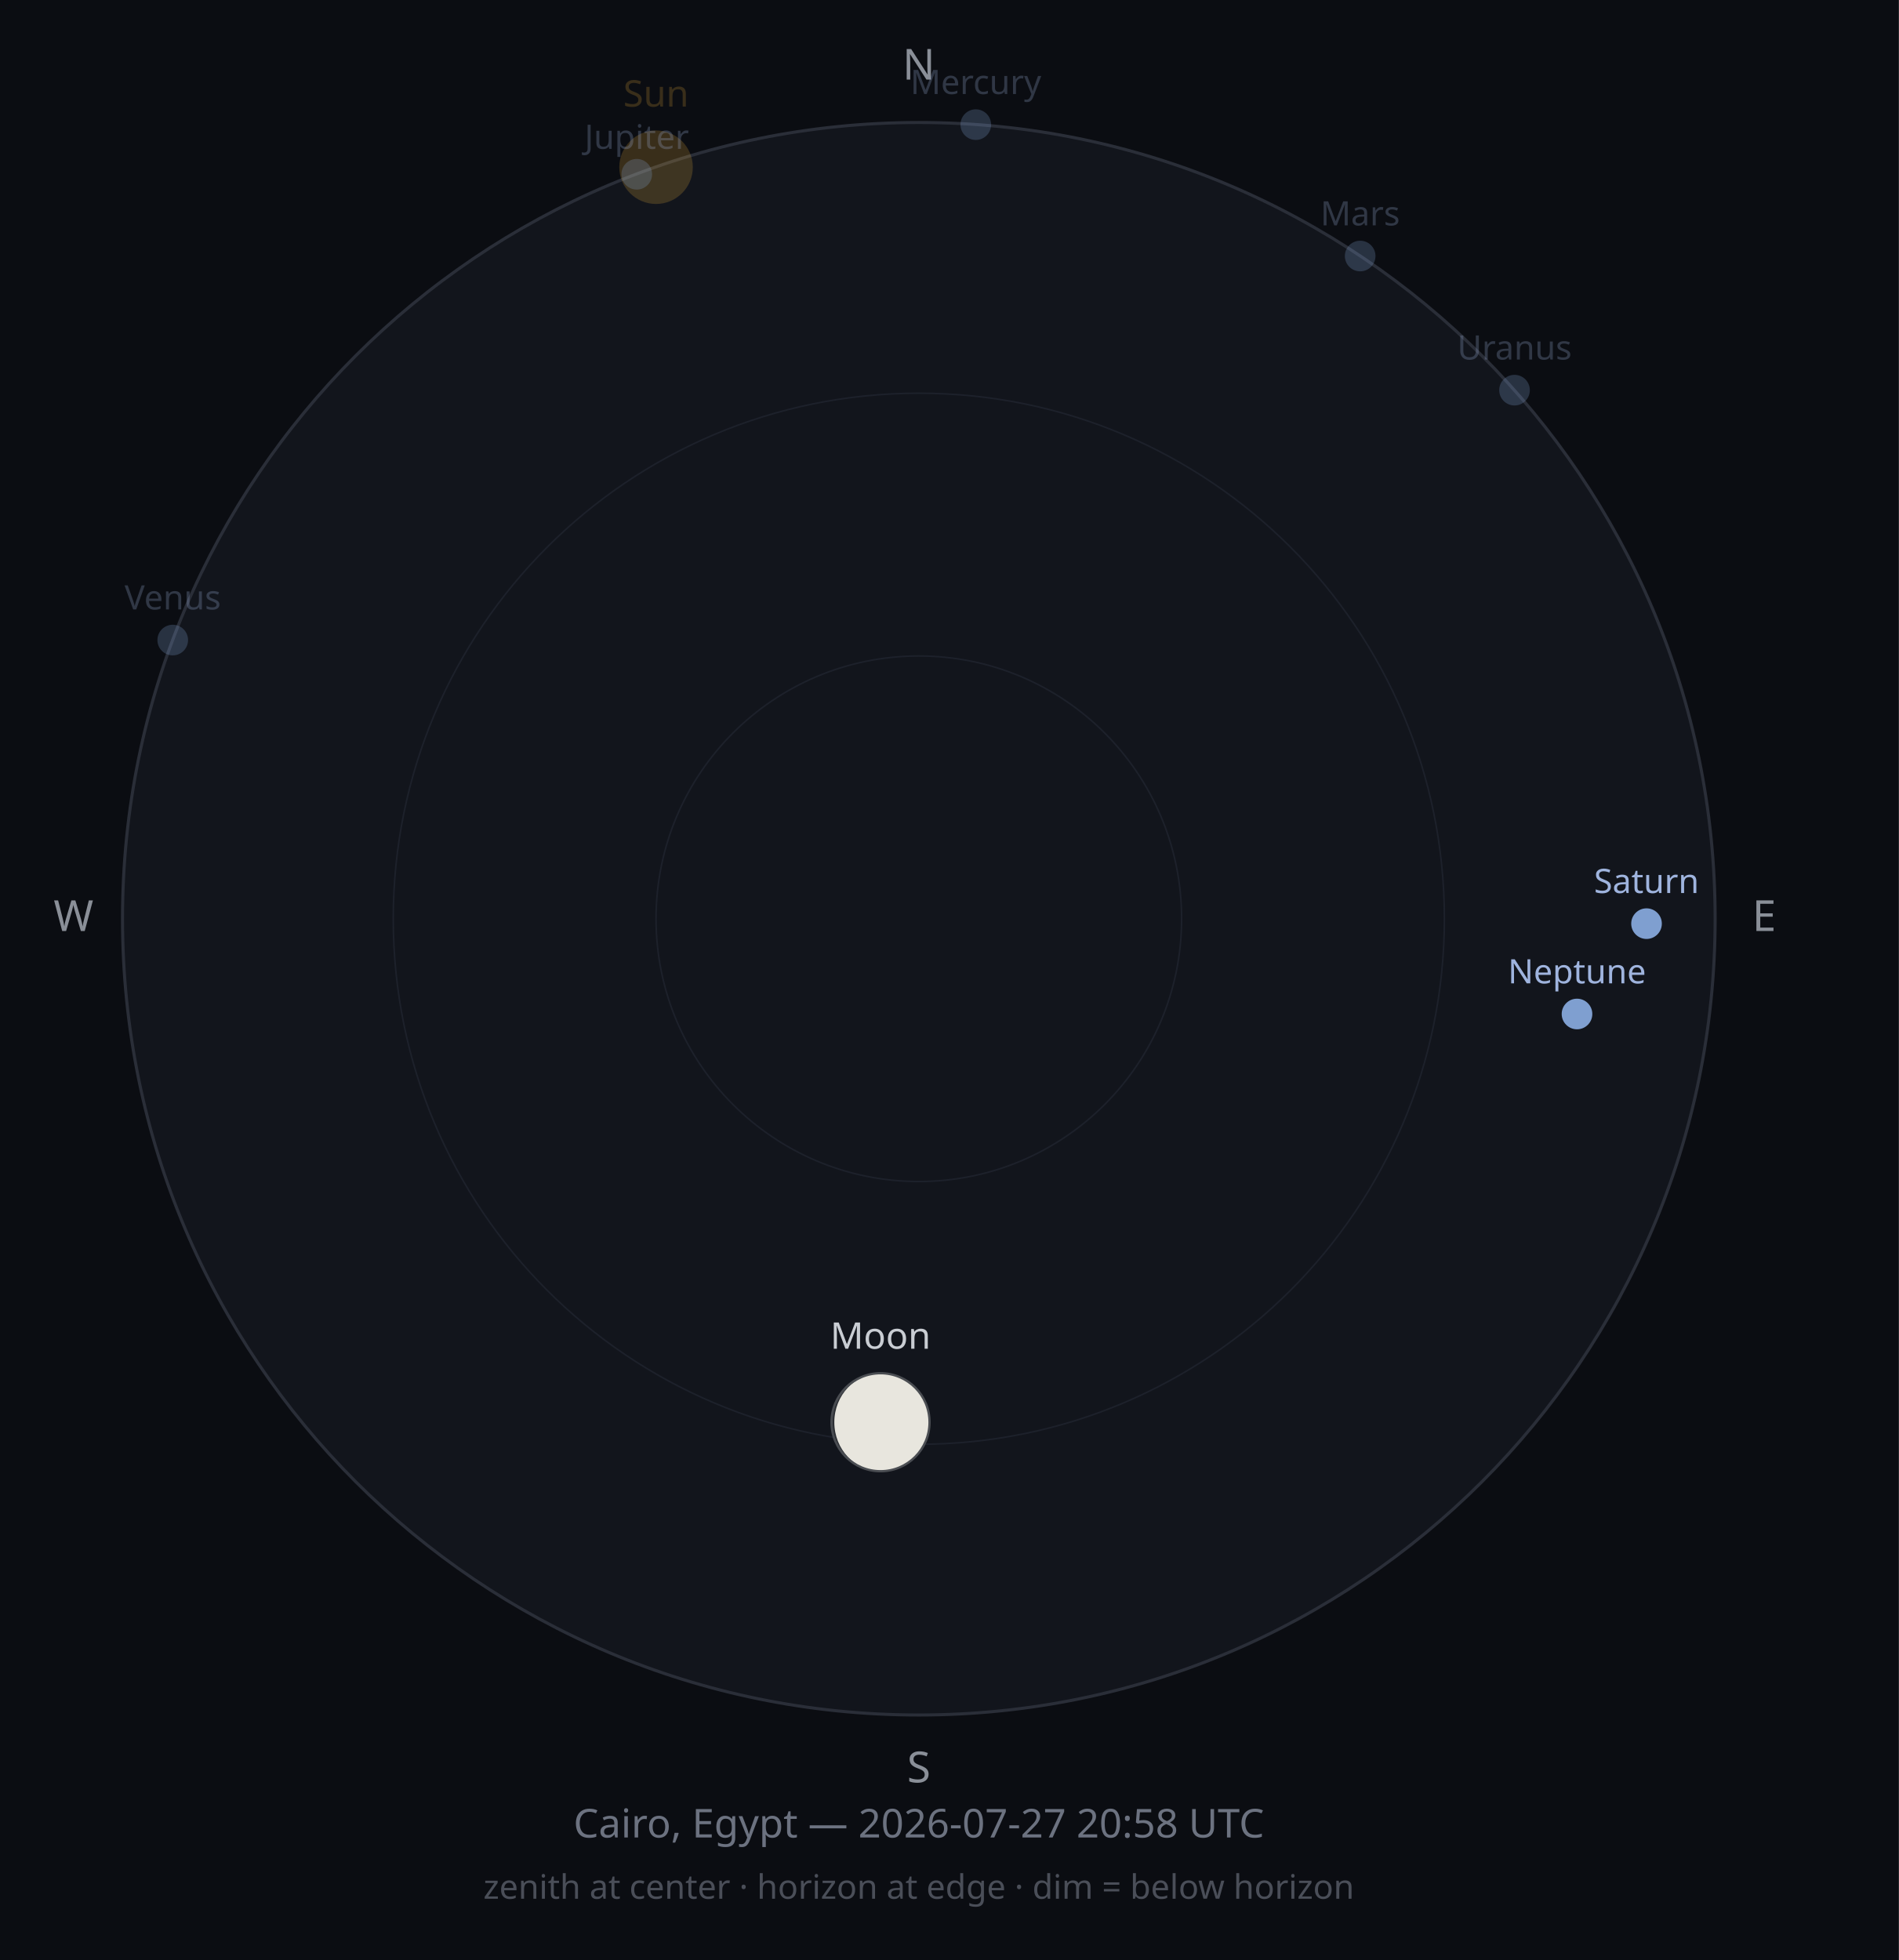
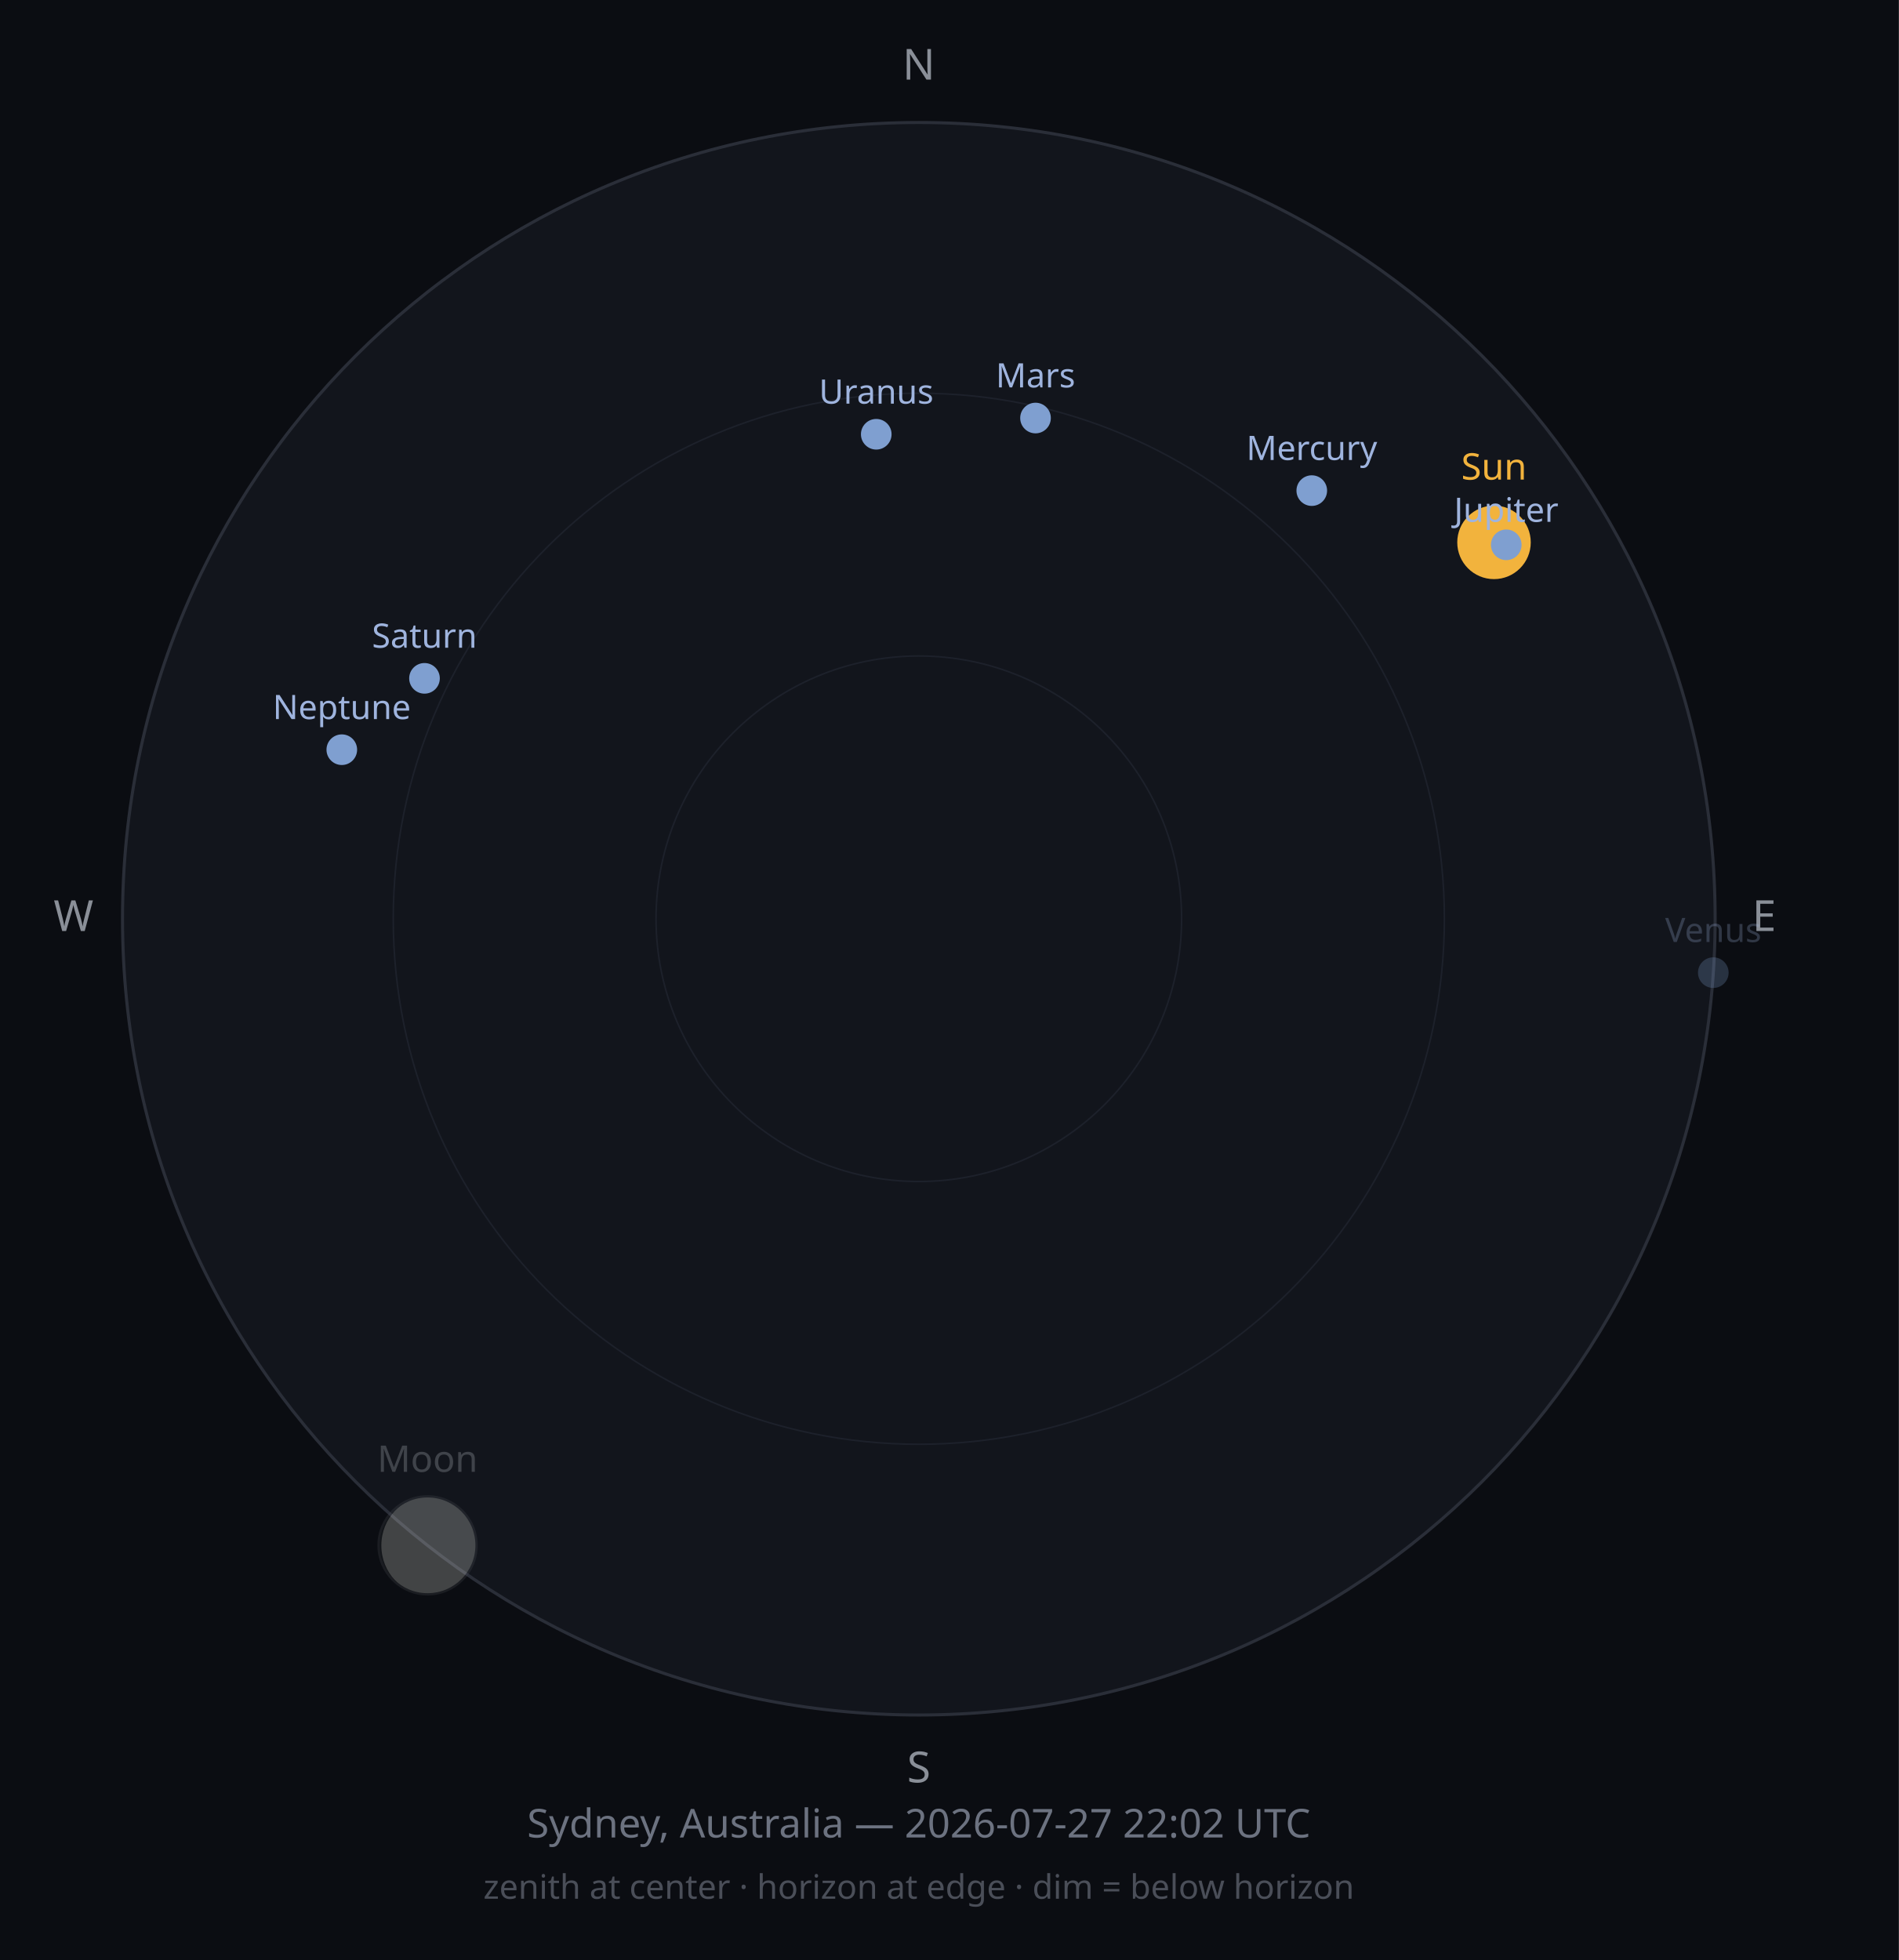
<svg xmlns="http://www.w3.org/2000/svg" width="620" height="640" viewBox="0 0 620 640">
  <rect width="620" height="640" fill="#0B0D12" />
  <circle cx="300" cy="300" r="260" fill="#12151C" stroke="#2A2E38" stroke-width="1" />
  <circle cx="300" cy="300" r="171.6" fill="none" stroke="#1D212B" stroke-width="0.5" />
  <circle cx="300" cy="300" r="85.8" fill="none" stroke="#1D212B" stroke-width="0.5" />
  <text x="300" y="26" font-size="14" fill="#8A8F98" text-anchor="middle" font-family="sans-serif">N</text>
  <text x="576" y="304" font-size="14" fill="#8A8F98" text-anchor="middle" font-family="sans-serif">E</text>
  <text x="300" y="582" font-size="14" fill="#8A8F98" text-anchor="middle" font-family="sans-serif">S</text>
  <text x="24" y="304" font-size="14" fill="#8A8F98" text-anchor="middle" font-family="sans-serif">W</text>
-   <circle cx="214.2" cy="54.6" r="12" fill="#F2B33D" opacity="0.2" />
-   <text x="214.2" y="34.8" font-size="12" fill="#F2B33D" opacity="0.2" text-anchor="middle" font-family="sans-serif">Sun</text>
-   <g opacity="1">
-     <circle cx="287.5" cy="464.4" r="16" fill="#2B2E33" />
-     <path d="M287.482,448.411 A16,16 0 0,1 287.482,480.411 A15.073,16 0 0,1 287.482,448.411 Z" fill="#E8E6DE" />
-     <circle cx="287.5" cy="464.4" r="16" fill="none" stroke="#4A4D52" stroke-width="0.75" />
+   <circle cx="487.8" cy="177.1" r="12" fill="#F2B33D" opacity="1" />
+   <text x="487.8" y="156.6" font-size="12" fill="#F2B33D" opacity="1" text-anchor="middle" font-family="sans-serif">Sun</text>
+   <g opacity="0.25">
+     <circle cx="139.6" cy="504.6" r="16" fill="#2B2E33" />
+     <path d="M139.628,488.648 A16,16 0 0,1 139.628,520.648 A15.118,16 0 0,1 139.628,488.648 Z" fill="#E8E6DE" />
+     <circle cx="139.6" cy="504.6" r="16" fill="none" stroke="#4A4D52" stroke-width="0.75" />
  </g>
-   <text x="287.5" y="440.4" font-size="12" fill="#C9CDD3" opacity="1" text-anchor="middle" font-family="sans-serif">Moon</text>
-   <circle cx="318.6" cy="40.7" r="5" fill="#7F9FD0" opacity="0.25" />
-   <text x="318.6" y="30.7" font-size="11" fill="#9FB4DE" opacity="0.25" text-anchor="middle" font-family="sans-serif">Mercury</text>
-   <circle cx="56.4" cy="209.0" r="5" fill="#7F9FD0" opacity="0.25" />
-   <text x="56.4" y="199.0" font-size="11" fill="#9FB4DE" opacity="0.25" text-anchor="middle" font-family="sans-serif">Venus</text>
-   <circle cx="444.1" cy="83.6" r="5" fill="#7F9FD0" opacity="0.25" />
-   <text x="444.1" y="73.6" font-size="11" fill="#9FB4DE" opacity="0.25" text-anchor="middle" font-family="sans-serif">Mars</text>
-   <circle cx="207.9" cy="56.9" r="5" fill="#7F9FD0" opacity="0.25" />
-   <text x="207.9" y="48.6" font-size="11" fill="#9FB4DE" opacity="0.25" text-anchor="middle" font-family="sans-serif">Jupiter</text>
-   <circle cx="537.6" cy="301.6" r="5" fill="#7F9FD0" opacity="1" />
-   <text x="537.6" y="291.6" font-size="11" fill="#9FB4DE" opacity="1" text-anchor="middle" font-family="sans-serif">Saturn</text>
-   <circle cx="494.5" cy="127.4" r="5" fill="#7F9FD0" opacity="0.25" />
-   <text x="494.5" y="117.4" font-size="11" fill="#9FB4DE" opacity="0.25" text-anchor="middle" font-family="sans-serif">Uranus</text>
-   <circle cx="514.9" cy="331.1" r="5" fill="#7F9FD0" opacity="1" />
-   <text x="514.9" y="321.1" font-size="11" fill="#9FB4DE" opacity="1" text-anchor="middle" font-family="sans-serif">Neptune</text>
-   <text x="300" y="600" font-size="13" fill="#6C7280" text-anchor="middle" font-family="sans-serif">Cairo, Egypt — 2026-07-27 20:58 UTC</text>
+   <text x="139.6" y="480.6" font-size="12" fill="#C9CDD3" opacity="0.25" text-anchor="middle" font-family="sans-serif">Moon</text>
+   <circle cx="428.3" cy="160.2" r="5" fill="#7F9FD0" opacity="1" />
+   <text x="428.3" y="150.2" font-size="11" fill="#9FB4DE" opacity="1" text-anchor="middle" font-family="sans-serif">Mercury</text>
+   <circle cx="559.4" cy="317.6" r="5" fill="#7F9FD0" opacity="0.25" />
+   <text x="559.4" y="307.6" font-size="11" fill="#9FB4DE" opacity="0.25" text-anchor="middle" font-family="sans-serif">Venus</text>
+   <circle cx="338.1" cy="136.5" r="5" fill="#7F9FD0" opacity="1" />
+   <text x="338.1" y="126.5" font-size="11" fill="#9FB4DE" opacity="1" text-anchor="middle" font-family="sans-serif">Mars</text>
+   <circle cx="491.8" cy="177.9" r="5" fill="#7F9FD0" opacity="1" />
+   <text x="491.8" y="170.4" font-size="11" fill="#9FB4DE" opacity="1" text-anchor="middle" font-family="sans-serif">Jupiter</text>
+   <circle cx="138.6" cy="221.5" r="5" fill="#7F9FD0" opacity="1" />
+   <text x="138.6" y="211.5" font-size="11" fill="#9FB4DE" opacity="1" text-anchor="middle" font-family="sans-serif">Saturn</text>
+   <circle cx="286.1" cy="141.8" r="5" fill="#7F9FD0" opacity="1" />
+   <text x="286.1" y="131.8" font-size="11" fill="#9FB4DE" opacity="1" text-anchor="middle" font-family="sans-serif">Uranus</text>
+   <circle cx="111.6" cy="244.8" r="5" fill="#7F9FD0" opacity="1" />
+   <text x="111.6" y="234.8" font-size="11" fill="#9FB4DE" opacity="1" text-anchor="middle" font-family="sans-serif">Neptune</text>
+   <text x="300" y="600" font-size="13" fill="#6C7280" text-anchor="middle" font-family="sans-serif">Sydney, Australia — 2026-07-27 22:02 UTC</text>
  <text x="300" y="620" font-size="11" fill="#4A4E58" text-anchor="middle" font-family="sans-serif">zenith at center · horizon at edge · dim = below horizon</text>
</svg>
